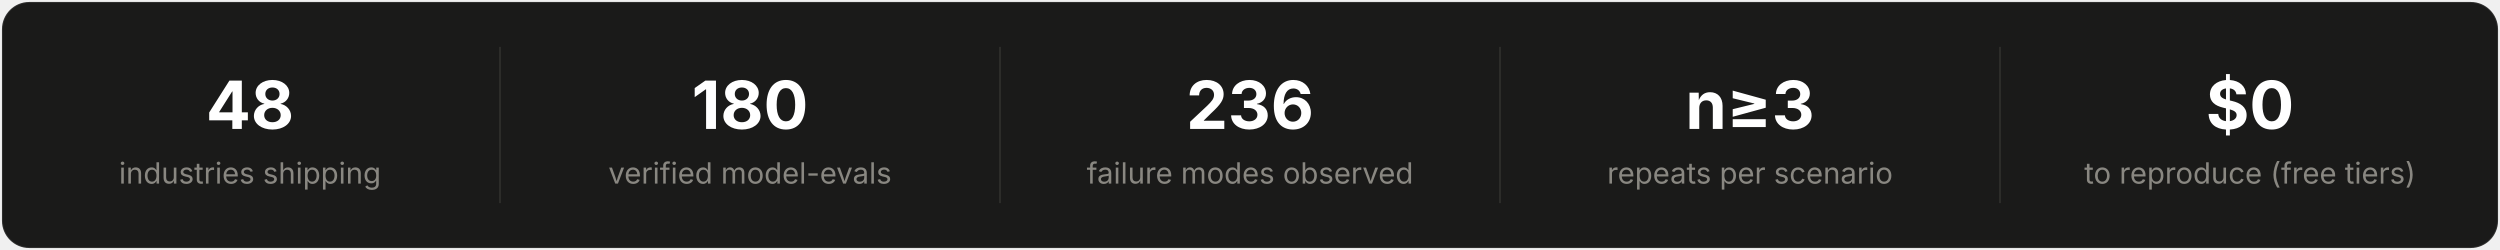
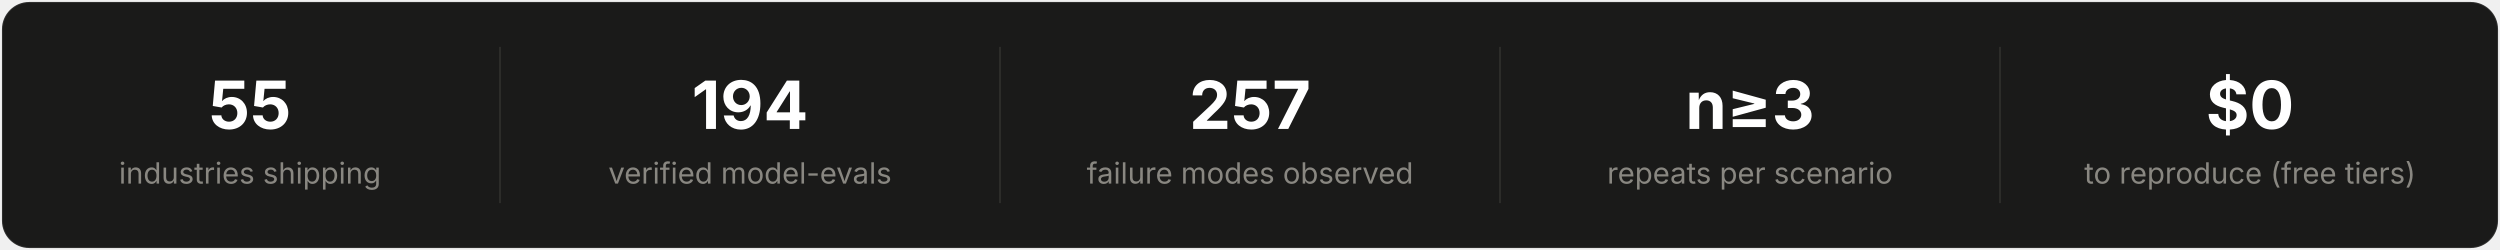
- <svg xmlns="http://www.w3.org/2000/svg" width="1280" height="128" viewBox="0 0 1280 128" role="img" aria-label="48 industries shipping, 180 verified model-evals, 236 failure modes observed, at least 3 repeats per scenario, $0 to reproduce on free tiers">
+ <svg xmlns="http://www.w3.org/2000/svg" width="1280" height="128" viewBox="0 0 1280 128" role="img" aria-label="55 industries shipping, 194 verified model-evals, 257 failure modes observed, at least 3 repeats per scenario, $0 to reproduce on free tiers">
  <rect x="1" y="1" width="1278" height="126" rx="14" fill="#1a1a19" stroke="rgba(255,255,255,0.10)" />
  <g stroke="#2c2c2a">
    <path d="M 256 24 V 104" />
    <path d="M 512 24 V 104" />
    <path d="M 768 24 V 104" />
    <path d="M 1024 24 V 104" />
  </g>
  <g font-family="system-ui, -apple-system, 'Segoe UI', sans-serif" text-anchor="middle">
    <g fill="#ffffff" font-size="34" font-weight="700">
-       <text x="128" y="66">48</text>
-       <text x="384" y="66">180</text>
-       <text x="640" y="66">236</text>
+       <text x="128" y="66">55</text>
+       <text x="384" y="66">194</text>
+       <text x="640" y="66">257</text>
      <text x="896" y="66">n≥3</text>
      <text x="1152" y="66">$0</text>
    </g>
    <g fill="#898781" font-size="15">
      <text x="128" y="94">industries shipping</text>
      <text x="384" y="94">verified model-evals</text>
      <text x="640" y="94">failure modes observed</text>
      <text x="896" y="94">repeats per scenario</text>
      <text x="1152" y="94">to reproduce (free tiers)</text>
    </g>
  </g>
</svg>
